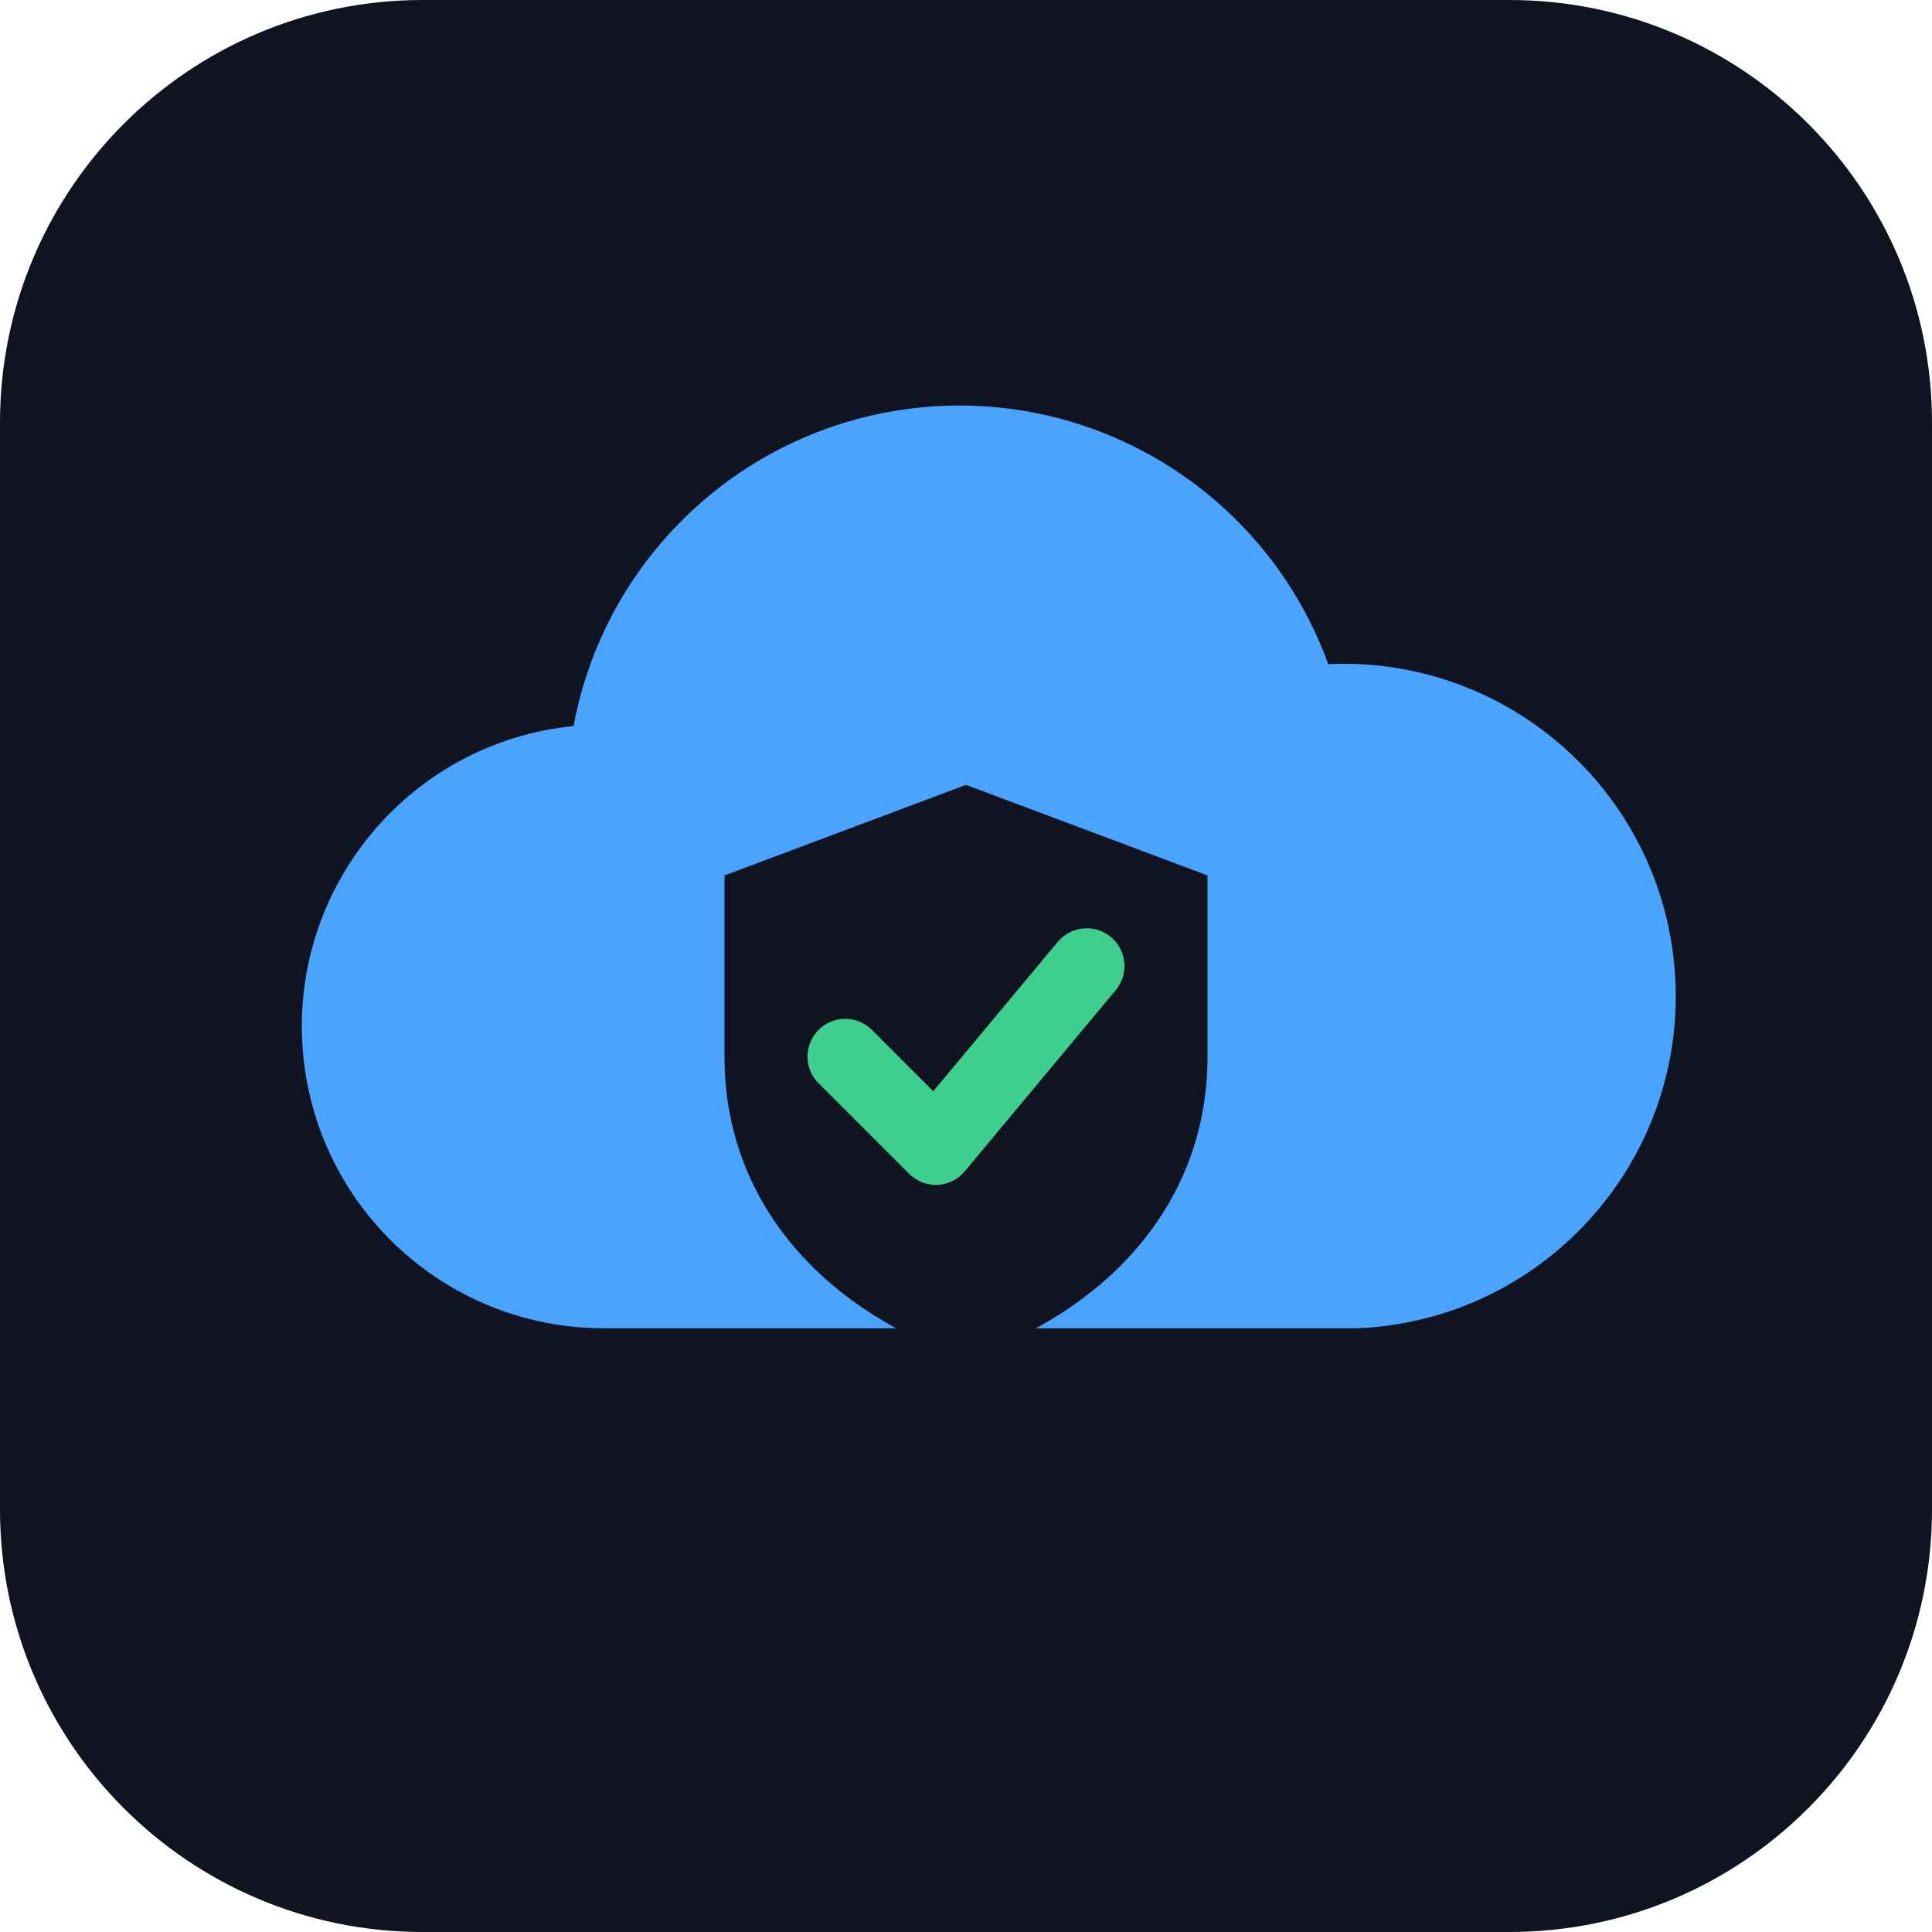
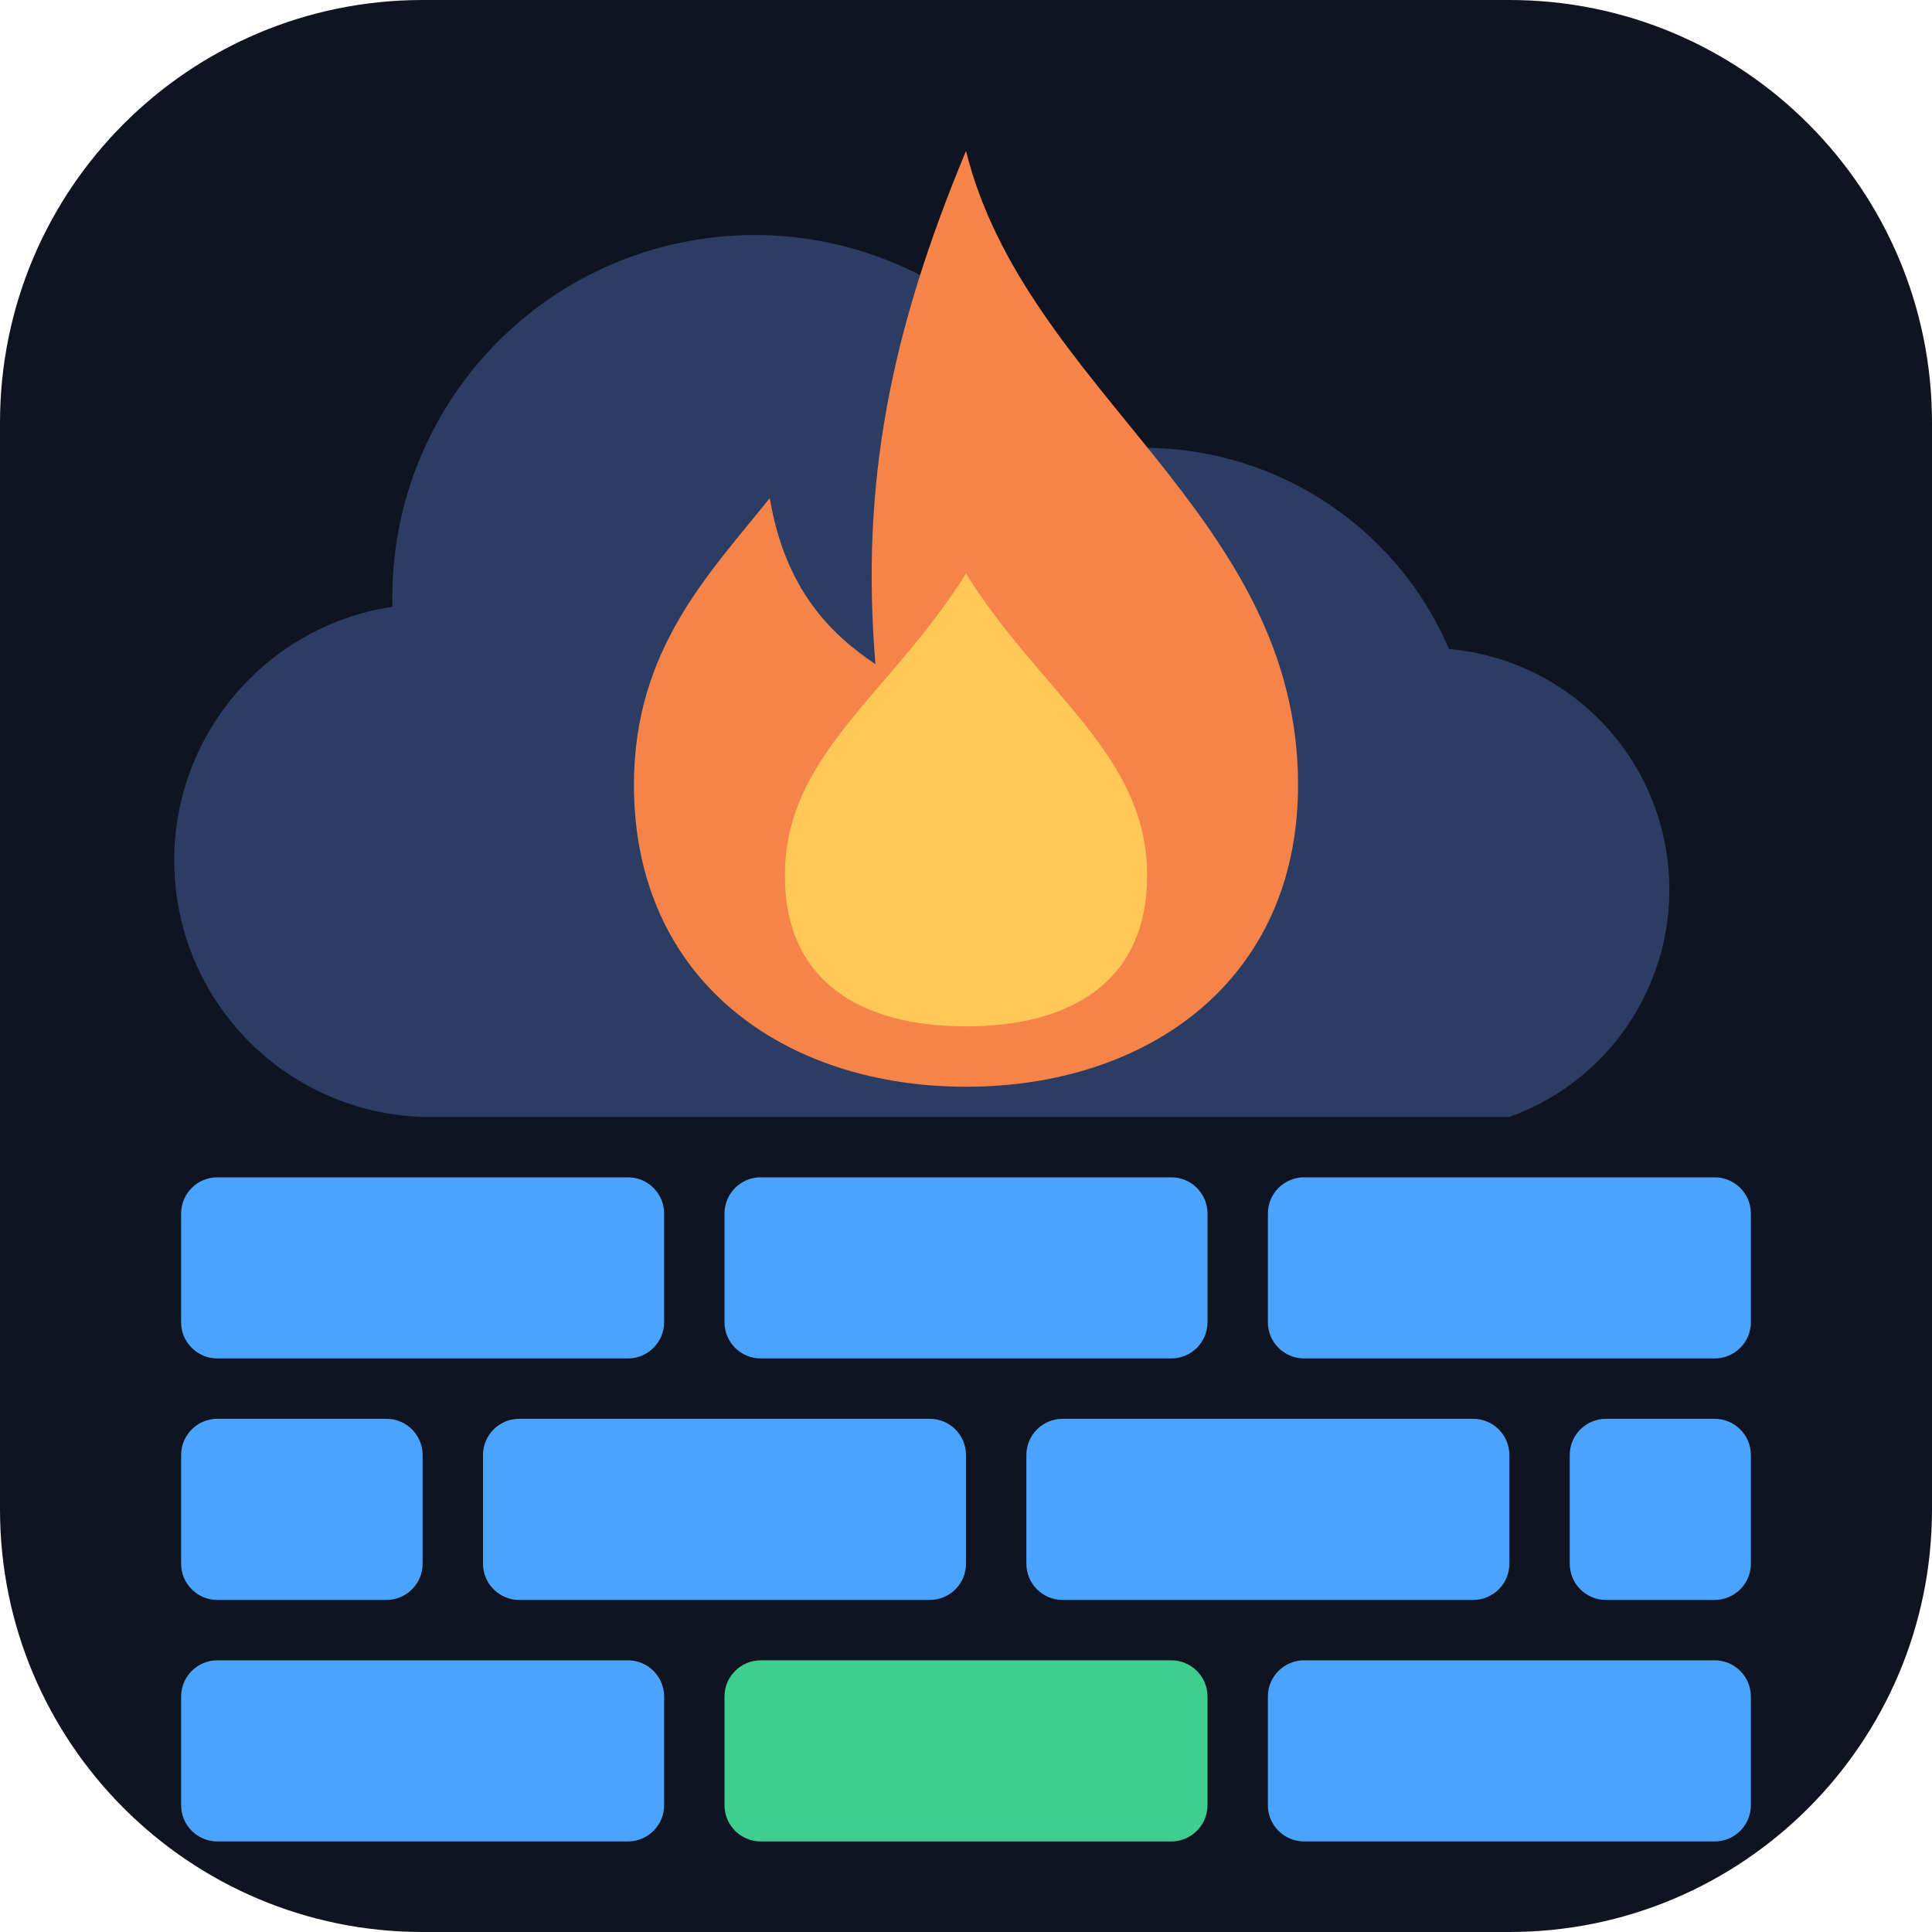
<svg xmlns="http://www.w3.org/2000/svg" viewBox="0 0 64 64" role="img" aria-label="Azure Local Endpoints">
  <rect width="64" height="64" rx="14" fill="#0f1420" />
-   <path d="M20 44a10 10 0 0 1-1-19.95A13 13 0 0 1 44 22a11 11 0 0 1 1 22z" fill="#4aa3ff" />
-   <path d="M32 26l8 3v6c0 5-3.500 8.500-8 10-4.500-1.500-8-5-8-10v-6z" fill="#0f1420" />
-   <path d="M28 35l3 3 5-6" fill="none" stroke="#3ecf8e" stroke-width="2.500" stroke-linecap="round" stroke-linejoin="round" />
+   <path d="M14 37a8.500 8.500 0 0 1-1-16.900A12 12 0 0 1 36 15a11 11 0 0 1 12 6.500A8 8 0 0 1 50 37z" fill="#2b3d63" />
+   <path d="M32 5C34 13 43 17 43 26c0 6.500-5 10-11 10s-11-3.500-11-10c0-4.500 2.500-7 4.500-9.500.5 3 2 4.500 3.500 5.500-.5-6 .5-11 3-17z" fill="#f5834a" />
+   <path d="M32 19c2.500 4 6 6 6 10 0 3.500-2.500 5-6 5s-6-1.500-6-5c0-4 3.500-6 6-10z" fill="#ffc857" />
+   <g fill="#4aa3ff">
+     <rect x="6" y="39" width="16" height="6" rx="1.200" />
+     <rect x="24" y="39" width="16" height="6" rx="1.200" />
+     <rect x="42" y="39" width="16" height="6" rx="1.200" />
+     <rect x="6" y="47" width="8" height="6" rx="1.200" />
+     <rect x="16" y="47" width="16" height="6" rx="1.200" />
+     <rect x="34" y="47" width="16" height="6" rx="1.200" />
+     <rect x="52" y="47" width="6" height="6" rx="1.200" />
+     <rect x="6" y="55" width="16" height="6" rx="1.200" />
+     <rect x="42" y="55" width="16" height="6" rx="1.200" />
+   </g>
+   <rect x="24" y="55" width="16" height="6" rx="1.200" fill="#3ecf8e" />
</svg>
